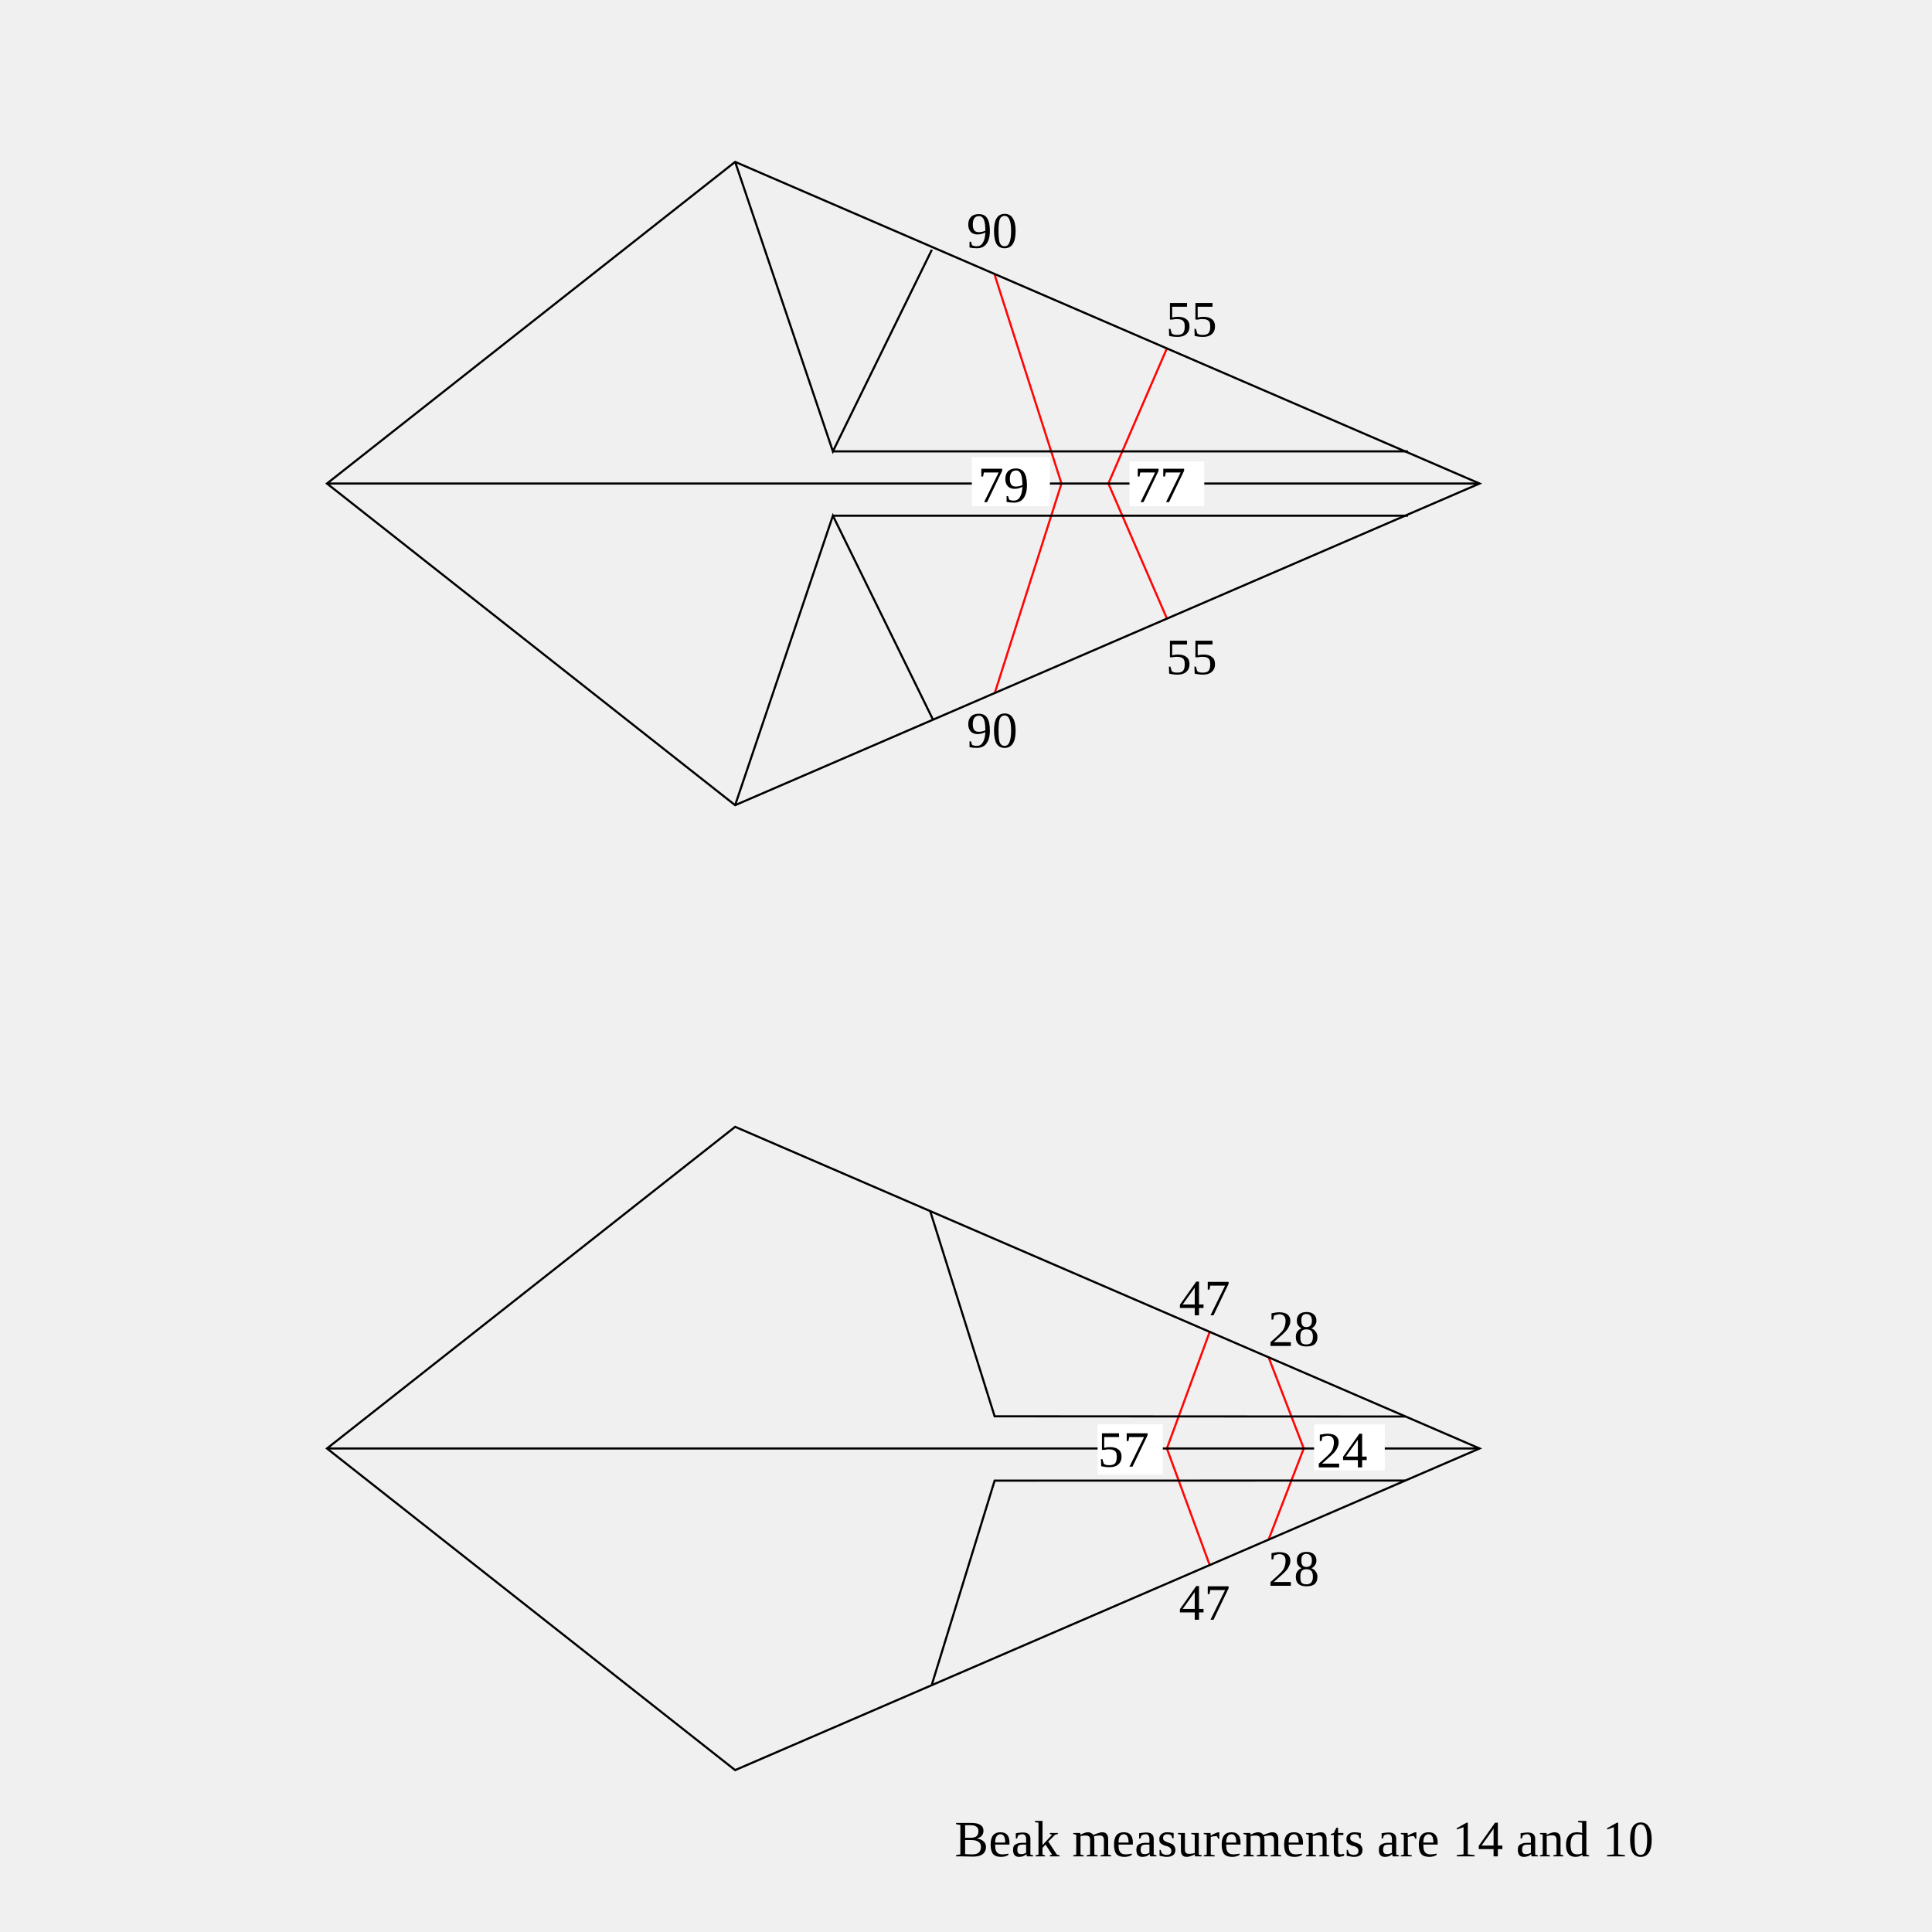
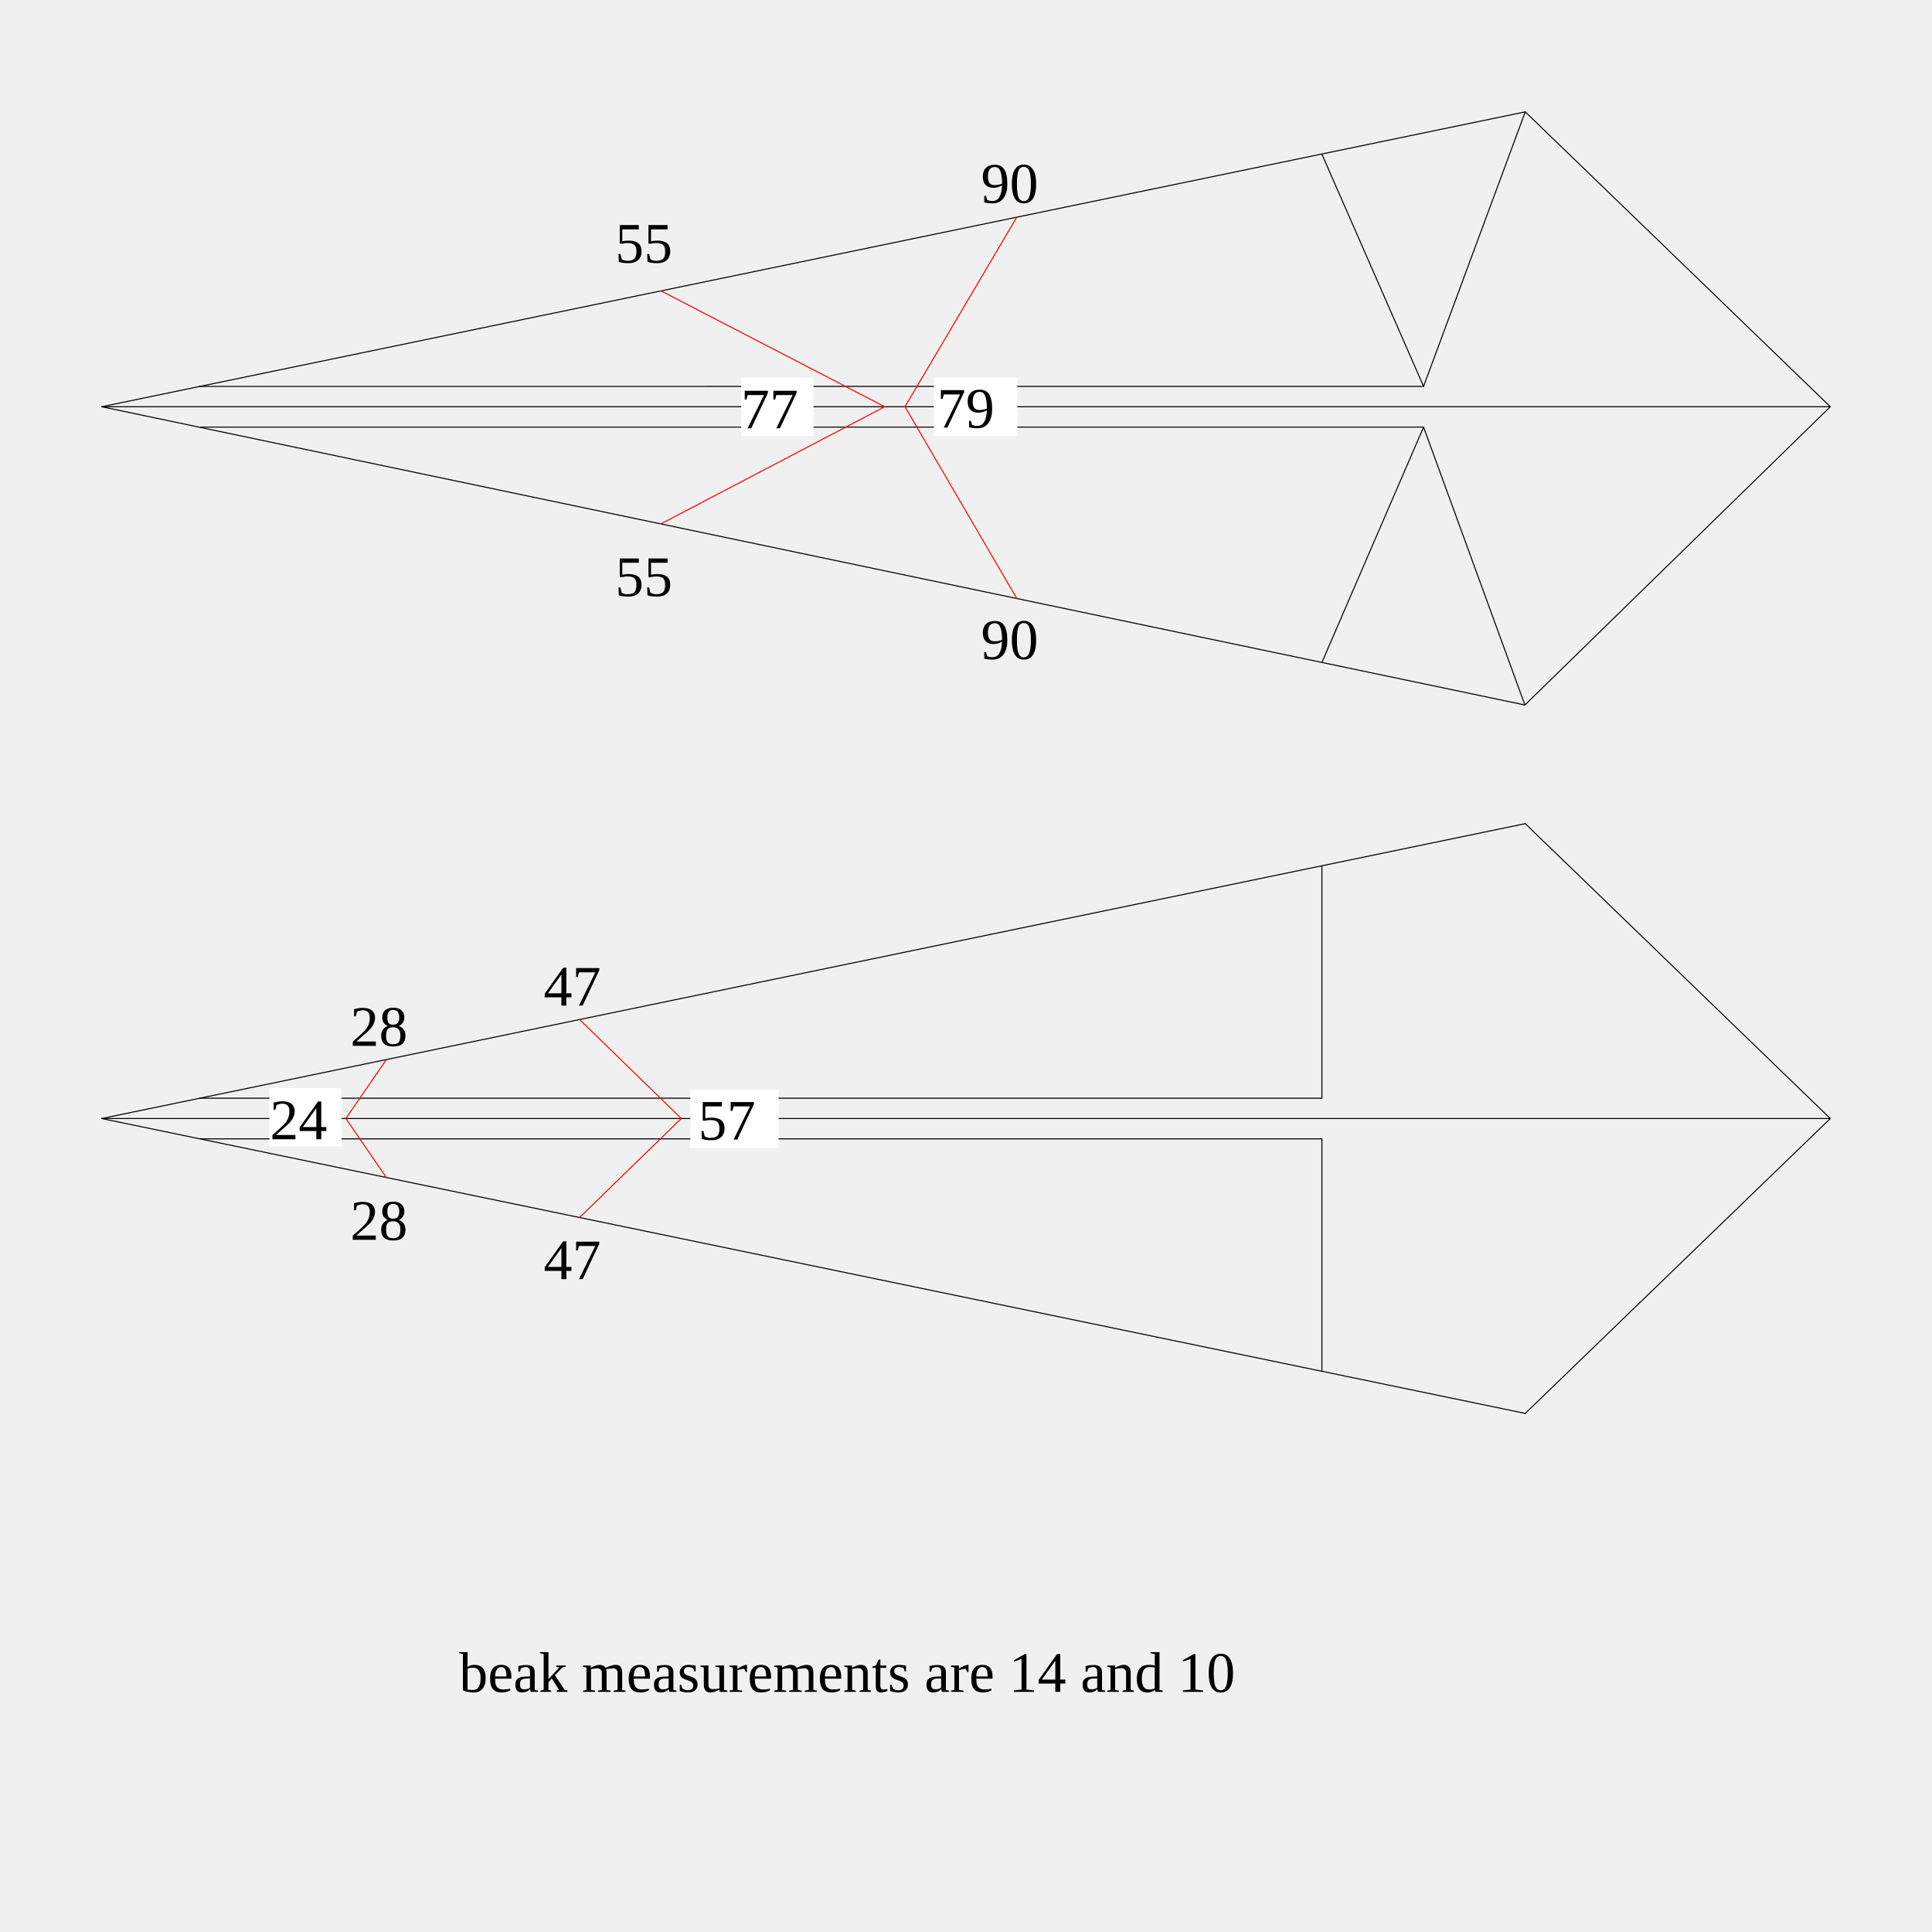
- <svg xmlns="http://www.w3.org/2000/svg" width="120.132mm" height="120.132mm" viewBox="0 0 120.132 120.132" version="1.1" id="svg1">
+ <svg xmlns="http://www.w3.org/2000/svg" width="190mm" height="190mm" viewBox="0 0 190 190" version="1.1" id="svg1">
  <defs id="defs1" />
-   <g id="layer1" transform="translate(-9.933854,-9.933854)">
-     <path style="fill:none;stroke:#ff0606;stroke-width:0.132;stroke-dasharray:none;stroke-opacity:1" d="m 82.491,31.599 -3.638,8.401 3.638,8.387" id="path25" />
-     <path style="fill:none;stroke:#ff0606;stroke-width:0.132;stroke-dasharray:none;stroke-opacity:1" d="m 71.78,27.018 4.157,12.982 -4.147,13.024" id="path24" />
-     <path style="fill:none;stroke:#ff0606;stroke-width:0.132;stroke-dasharray:none;stroke-opacity:1" d="M 88.83,94.369 91.002,100 l -2.173,5.629" id="path27" />
-     <path style="fill:none;stroke:#ff0606;stroke-width:0.132;stroke-dasharray:none;stroke-opacity:1" d="M 85.139,92.789 82.491,100 l 2.648,7.21" id="path28" />
-     <path style="fill:none;stroke:#000000;stroke-width:0.132;stroke-dasharray:none;stroke-opacity:1" d="m 55.645,20 46.288,20 -46.288,20 -25.381,-20 z" id="path9" />
-     <path style="fill:none;stroke:#000000;stroke-width:0.132;stroke-dasharray:none;stroke-opacity:1" d="M 55.645,80 101.933,100 55.645,120 30.265,100 Z" id="path10" />
-     <path style="fill:none;stroke:#000000;stroke-width:0.132;stroke-dasharray:none;stroke-opacity:1" d="M 30.265,40 H 101.933" id="path11" />
-     <path style="fill:none;stroke:#000000;stroke-width:0.132;stroke-dasharray:none;stroke-opacity:1" d="M 30.265,100 H 101.933" id="path12" />
-     <path style="fill:none;stroke:#000000;stroke-width:0.132;stroke-dasharray:none;stroke-opacity:1" d="m 55.645,20 6.078,18 6.155,-12.538" id="path17" />
-     <path style="fill:none;stroke:#000000;stroke-width:0.132;stroke-dasharray:none;stroke-opacity:1" d="M 55.645,60 61.724,42 67.949,54.684" id="path18" />
-     <path style="fill:none;stroke:#000000;stroke-width:0.132;stroke-dasharray:none;stroke-opacity:1" d="M 61.724,42 H 97.482" id="path19" />
-     <path style="fill:none;stroke:#000000;stroke-width:0.132;stroke-dasharray:none;stroke-opacity:1" d="M 61.724,38 H 97.482" id="path20" />
-     <path style="fill:none;stroke:#000000;stroke-width:0.132;stroke-dasharray:none;stroke-opacity:1" d="m 67.774,85.241 4.006,12.759 25.556,0.014" id="path21" />
-     <path style="fill:none;stroke:#000000;stroke-width:0.132;stroke-dasharray:none;stroke-opacity:1" d="M 67.879,114.674 71.78,102 97.318,101.994" id="path22" />
-     <text xml:space="preserve" style="font-size:3.175px;text-align:start;writing-mode:lr-tb;direction:ltr;text-anchor:start;fill:#000000;fill-opacity:1;stroke:none;stroke-width:0.132;stroke-dasharray:none;stroke-opacity:1" x="70.033" y="25.34" id="text28">
-       <tspan id="tspan28" style="fill:#000000;fill-opacity:1;stroke:none;stroke-width:0.132" x="70.033" y="25.34">90</tspan>
+   <g id="layer1" transform="translate(-10,-10)">
+     <path style="fill:#cccccc;stroke:#000000;stroke-width:0.1" d="M 20,50 160,21" id="path11" />
+     <path style="fill:#cccccc;stroke:#000000;stroke-width:0.1;stroke-linecap:round" d="M 190,50 160,21" id="path12" />
+     <path style="fill:#cccccc;stroke:#000000;stroke-width:0.1" d="M 159.965,79.332 190,50" id="path13" />
+     <path style="fill:#cccccc;stroke:#000000;stroke-width:0.1" d="M 20,50 159.965,79.332" id="path14" />
+     <path style="fill:#cccccc;stroke:#000000;stroke-width:0.1" d="M 159.965,79.332 150,52" id="path17" />
+     <path style="fill:#cccccc;stroke:#000000;stroke-width:0.1" d="M 140,75.151 150,52" id="path18" />
+     <path style="fill:#cccccc;stroke:#000000;stroke-width:0.1;stroke-linecap:round" d="M 160,21 150,48" id="path19" />
+     <path style="fill:#cccccc;stroke:#000000;stroke-width:0.1;stroke-linecap:round" d="m 140,25.16 10,22.84" id="path20" />
+     <path style="fill:#cccccc;stroke:#000000;stroke-width:0.1;stroke-linecap:round" d="M 150,48 29.642,48.003" id="path21" />
+     <path style="fill:#cccccc;stroke:#000000;stroke-width:0.1;stroke-linecap:round" d="M 150,52 H 29.722" id="path22" />
+     <path style="fill:#cccccc;stroke:#000000;stroke-width:0.1;stroke-linecap:round" d="M 20,120 H 190" id="path23" />
+     <path style="fill:#cccccc;stroke:#000000;stroke-width:0.1;stroke-linecap:round" d="M 160,91 190,120" id="path24" />
+     <path style="fill:#cccccc;stroke:#000000;stroke-width:0.1;stroke-linecap:round" d="m 160,149 30,-29" id="path25" />
+     <path style="fill:#cccccc;stroke:#000000;stroke-width:0.1;stroke-linecap:round" d="m 20,120 140,29" id="path26" />
+     <path style="fill:#cccccc;stroke:#000000;stroke-width:0.1;stroke-linecap:round" d="M 160,91 20,120" id="path27" />
+     <path style="fill:#cccccc;stroke:#000000;stroke-width:0.1;stroke-linecap:round" d="M 140,144.823 V 122" id="path28" />
+     <path style="fill:#cccccc;stroke:#000000;stroke-width:0.1;stroke-linecap:round" d="M 29.723,122 H 140" id="path29" />
+     <path style="fill:#cccccc;stroke:#000000;stroke-width:0.1;stroke-linecap:round" d="M 140,95.161 V 118" id="path30" />
+     <path style="fill:#cccccc;stroke:#000000;stroke-width:0.1;stroke-linecap:round" d="M 29.663,118 H 140" id="path31" />
+     <path style="fill:#e6e6e6;stroke:#000000;stroke-width:0.1;stroke-linecap:round;stroke-opacity:1" d="m 20,50 170,10e-7" id="path32" />
+     <path style="fill:#e6e6e6;stroke:#ff0000;stroke-width:0.1;stroke-linecap:round;stroke-opacity:1" d="M 75,61.516 97,50" id="path36" />
+     <path style="fill:#e6e6e6;stroke:#ff0000;stroke-width:0.1;stroke-linecap:round;stroke-opacity:1" d="M 75,38.606 97,50" id="path37" />
+     <path style="fill:#e6e6e6;stroke:#ff0000;stroke-width:0.1;stroke-linecap:round;stroke-opacity:1" d="M 110,31.356 99,50" id="path38" />
+     <path style="fill:#e6e6e6;stroke:#ff0000;stroke-width:0.1;stroke-linecap:round;stroke-opacity:1" d="M 109.999,68.861 99,50" id="path39" />
+     <path style="fill:#e6e6e6;stroke:#ff0000;stroke-width:0.1;stroke-linecap:round;stroke-opacity:1" d="M 48,114.205 44.011,120" id="path40" />
+     <path style="fill:#e6e6e6;stroke:#ff0000;stroke-width:0.1;stroke-linecap:round;stroke-opacity:1" d="m 47.996,125.799 -3.987,-5.804" id="path41" />
+     <path style="fill:#ff0000;stroke:#ff0000;stroke-width:0.1;stroke-linecap:round;stroke-opacity:1" d="M 67,110.266 77,120" id="path42" />
+     <path style="fill:#e6e6e6;stroke:#ec0000;stroke-width:0.1;stroke-linecap:round;stroke-opacity:1" d="M 67,129.735 77,120" id="path43" />
+     <text xml:space="preserve" style="font-size:5.644px;text-align:start;writing-mode:lr-tb;direction:ltr;text-anchor:start;fill:#000000;fill-opacity:1;stroke:none;stroke-width:0.1;stroke-linecap:round;stroke-opacity:1" x="70.497" y="35.818" id="text43">
+       <tspan id="tspan43" style="font-size:5.644px;fill:#000000;fill-opacity:1;stroke:none;stroke-width:0.1;stroke-opacity:1" x="70.497" y="35.818">55</tspan>
    </text>
-     <rect style="fill:#ffffff;fill-opacity:1;stroke:none;stroke-width:0.189;stroke-dasharray:none;stroke-opacity:1" id="rect41" width="4.854" height="3.05" x="70.363" y="38.362" />
-     <text xml:space="preserve" style="font-size:3.175px;text-align:start;writing-mode:lr-tb;direction:ltr;text-anchor:start;fill:#000000;fill-opacity:1;stroke:none;stroke-width:0.132;stroke-dasharray:none;stroke-opacity:1" x="70.751" y="41.156" id="text29">
-       <tspan id="tspan29" style="fill:#000000;fill-opacity:1;stroke:none;stroke-width:0.132" x="70.751" y="41.156">79</tspan>
+     <text xml:space="preserve" style="font-size:5.644px;text-align:start;writing-mode:lr-tb;direction:ltr;text-anchor:start;fill:#000000;fill-opacity:1;stroke:none;stroke-width:0.1;stroke-linecap:round;stroke-opacity:1" x="106.468" y="29.934" id="text44">
+       <tspan id="tspan44" style="font-size:5.644px;fill:#000000;fill-opacity:1;stroke:none;stroke-width:0.1;stroke-opacity:1" x="106.468" y="29.934">90</tspan>
    </text>
-     <rect style="fill:#ffffff;fill-opacity:1;stroke:none;stroke-width:0.179;stroke-dasharray:none;stroke-opacity:1" id="rect42" width="4.651" height="2.784" x="80.165" y="38.628" />
-     <text xml:space="preserve" style="font-size:3.175px;text-align:start;writing-mode:lr-tb;direction:ltr;text-anchor:start;fill:#000000;fill-opacity:1;stroke:none;stroke-width:0.132;stroke-dasharray:none;stroke-opacity:1" x="80.476" y="41.157" id="text30">
-       <tspan id="tspan30" style="fill:#000000;fill-opacity:1;stroke:none;stroke-width:0.132" x="80.476" y="41.157">77</tspan>
+     <text xml:space="preserve" style="font-size:5.644px;text-align:start;writing-mode:lr-tb;direction:ltr;text-anchor:start;fill:#000000;fill-opacity:1;stroke:none;stroke-width:0.1;stroke-linecap:round;stroke-opacity:1" x="106.467" y="74.804" id="text45">
+       <tspan id="tspan45" style="font-size:5.644px;fill:#000000;fill-opacity:1;stroke:none;stroke-width:0.1;stroke-opacity:1" x="106.467" y="74.804">90</tspan>
    </text>
-     <text xml:space="preserve" style="font-size:3.175px;text-align:start;writing-mode:lr-tb;direction:ltr;text-anchor:start;fill:#000000;fill-opacity:1;stroke:none;stroke-width:0.132;stroke-dasharray:none;stroke-opacity:1" x="82.428" y="51.854" id="text31">
-       <tspan id="tspan31" style="fill:#000000;fill-opacity:1;stroke:none;stroke-width:0.132" x="82.428" y="51.854">55</tspan>
+     <text xml:space="preserve" style="font-size:5.644px;text-align:start;writing-mode:lr-tb;direction:ltr;text-anchor:start;fill:#000000;fill-opacity:1;stroke:none;stroke-width:0.1;stroke-linecap:round;stroke-opacity:1" x="70.497" y="68.607" id="text46">
+       <tspan id="tspan46" style="font-size:5.644px;fill:#000000;fill-opacity:1;stroke:none;stroke-width:0.1;stroke-opacity:1" x="70.497" y="68.607">55</tspan>
    </text>
-     <rect style="fill:#ffffff;fill-opacity:1;stroke:none;stroke-width:0.171;stroke-dasharray:none;stroke-opacity:1" id="rect39" width="4.053" height="3.121" x="78.183" y="98.5" />
-     <text xml:space="preserve" style="font-size:3.175px;text-align:start;writing-mode:lr-tb;direction:ltr;text-anchor:start;fill:#000000;fill-opacity:1;stroke:none;stroke-width:0.132;stroke-dasharray:none;stroke-opacity:1" x="78.203" y="101.135" id="text32">
-       <tspan id="tspan32" style="fill:#000000;fill-opacity:1;stroke:none;stroke-width:0.132" x="78.203" y="101.135">57</tspan>
+     <rect style="fill:#ffffff;fill-opacity:1;stroke:none;stroke-width:0.076;stroke-linecap:round;stroke-opacity:1" id="rect49" width="7.102" height="5.719" x="82.898" y="47.14" />
+     <text xml:space="preserve" style="font-size:5.644px;text-align:start;writing-mode:lr-tb;direction:ltr;text-anchor:start;fill:#000000;fill-opacity:1;stroke:none;stroke-width:0.1;stroke-linecap:round;stroke-opacity:1" x="82.868" y="52.116" id="text47">
+       <tspan style="font-size:5.644px;fill:#000000;fill-opacity:1;stroke:none;stroke-width:0.1;stroke-opacity:1" x="82.868" y="52.116" id="tspan48">77</tspan>
    </text>
-     <text xml:space="preserve" style="font-size:3.175px;text-align:start;writing-mode:lr-tb;direction:ltr;text-anchor:start;fill:#000000;fill-opacity:1;stroke:none;stroke-width:0.132;stroke-dasharray:none;stroke-opacity:1" x="83.239" y="91.721" id="text33">
-       <tspan id="tspan33" style="fill:#000000;fill-opacity:1;stroke:none;stroke-width:0.132" x="83.239" y="91.721">47</tspan>
+     <rect style="fill:#ffffff;fill-opacity:1;stroke:none;stroke-width:0.081;stroke-linecap:round;stroke-opacity:1" id="rect50" width="8.205" height="5.719" x="101.845" y="47.14" />
+     <text xml:space="preserve" style="font-size:5.644px;text-align:start;writing-mode:lr-tb;direction:ltr;text-anchor:start;fill:#000000;fill-opacity:1;stroke:none;stroke-width:0.1;stroke-linecap:round;stroke-opacity:1" x="102.155" y="52.055" id="text50">
+       <tspan style="font-size:5.644px;fill:#000000;fill-opacity:1;stroke:none;stroke-width:0.1;stroke-opacity:1" x="102.155" y="52.055" id="tspan50">79</tspan>
    </text>
-     <text xml:space="preserve" style="font-size:3.175px;text-align:start;writing-mode:lr-tb;direction:ltr;text-anchor:start;fill:#000000;fill-opacity:1;stroke:none;stroke-width:0.132;stroke-dasharray:none;stroke-opacity:1" x="88.793" y="93.626" id="text34">
-       <tspan id="tspan34" style="fill:#000000;fill-opacity:1;stroke:none;stroke-width:0.132" x="88.793" y="93.626">28</tspan>
+     <text xml:space="preserve" style="font-size:5.644px;text-align:start;writing-mode:lr-tb;direction:ltr;text-anchor:start;fill:#000000;fill-opacity:1;stroke:none;stroke-width:0.1;stroke-linecap:round;stroke-opacity:1" x="44.445" y="112.852" id="text51">
+       <tspan id="tspan51" style="font-size:5.644px;fill:#000000;fill-opacity:1;stroke:none;stroke-width:0.1;stroke-opacity:1" x="44.445" y="112.852">28</tspan>
    </text>
-     <rect style="fill:#ffffff;fill-opacity:1;stroke:none;stroke-width:0.169;stroke-dasharray:none;stroke-opacity:1" id="rect40" width="4.395" height="2.86" x="91.645" y="98.505" />
-     <text xml:space="preserve" style="font-size:3.175px;text-align:start;writing-mode:lr-tb;direction:ltr;text-anchor:start;fill:#000000;fill-opacity:1;stroke:none;stroke-width:0.132;stroke-dasharray:none;stroke-opacity:1" x="91.796" y="101.178" id="text35">
-       <tspan id="tspan35" style="fill:#000000;fill-opacity:1;stroke:none;stroke-width:0.132" x="91.796" y="101.178">24</tspan>
+     <text xml:space="preserve" style="font-size:5.644px;text-align:start;writing-mode:lr-tb;direction:ltr;text-anchor:start;fill:#000000;fill-opacity:1;stroke:none;stroke-width:0.1;stroke-linecap:round;stroke-opacity:1" x="44.441" y="131.933" id="text52">
+       <tspan id="tspan52" style="font-size:5.644px;fill:#000000;fill-opacity:1;stroke:none;stroke-width:0.1;stroke-opacity:1" x="44.441" y="131.933">28</tspan>
    </text>
-     <text xml:space="preserve" style="font-size:3.175px;text-align:start;writing-mode:lr-tb;direction:ltr;text-anchor:start;fill:#000000;fill-opacity:1;stroke:none;stroke-width:0.132;stroke-dasharray:none;stroke-opacity:1" x="70.033" y="56.407" id="text36">
-       <tspan id="tspan36" style="fill:#000000;fill-opacity:1;stroke:none;stroke-width:0.132" x="70.033" y="56.407">90</tspan>
+     <text xml:space="preserve" style="font-size:5.644px;text-align:start;writing-mode:lr-tb;direction:ltr;text-anchor:start;fill:#000000;fill-opacity:1;stroke:none;stroke-width:0.1;stroke-linecap:round;stroke-opacity:1" x="63.462" y="135.8" id="text53">
+       <tspan id="tspan53" style="font-size:5.644px;fill:#000000;fill-opacity:1;stroke:none;stroke-width:0.1;stroke-opacity:1" x="63.462" y="135.8">47</tspan>
    </text>
-     <text xml:space="preserve" style="font-size:3.175px;text-align:start;writing-mode:lr-tb;direction:ltr;text-anchor:start;fill:#000000;fill-opacity:1;stroke:none;stroke-width:0.132;stroke-dasharray:none;stroke-opacity:1" x="82.428" y="30.852" id="text37">
-       <tspan id="tspan37" style="fill:#000000;fill-opacity:1;stroke:none;stroke-width:0.132" x="82.428" y="30.852">55</tspan>
+     <text xml:space="preserve" style="font-size:5.644px;text-align:start;writing-mode:lr-tb;direction:ltr;text-anchor:start;fill:#000000;fill-opacity:1;stroke:none;stroke-width:0.1;stroke-linecap:round;stroke-opacity:1" x="63.462" y="108.888" id="text54">
+       <tspan id="tspan54" style="font-size:5.644px;fill:#000000;fill-opacity:1;stroke:none;stroke-width:0.1;stroke-opacity:1" x="63.462" y="108.888">47</tspan>
    </text>
-     <text xml:space="preserve" style="font-size:3.175px;text-align:start;writing-mode:lr-tb;direction:ltr;text-anchor:start;fill:#000000;fill-opacity:1;stroke:none;stroke-width:0.132;stroke-dasharray:none;stroke-opacity:1" x="83.239" y="110.65" id="text38">
-       <tspan id="tspan38" style="fill:#000000;fill-opacity:1;stroke:none;stroke-width:0.132" x="83.239" y="110.65">47</tspan>
+     <rect style="fill:#ffffff;fill-opacity:1;stroke:none;stroke-width:0.084;stroke-linecap:round;stroke-opacity:1" id="rect54" width="8.677" height="5.719" x="77.89" y="117.19" />
+     <text xml:space="preserve" style="font-size:5.644px;text-align:start;writing-mode:lr-tb;direction:ltr;text-anchor:start;fill:#000000;fill-opacity:1;stroke:none;stroke-width:0.1;stroke-linecap:round;stroke-opacity:1" x="78.661" y="122.067" id="text55">
+       <tspan style="font-size:5.644px;fill:#000000;fill-opacity:1;stroke:none;stroke-width:0.1;stroke-opacity:1" x="78.661" y="122.067" id="tspan55">57</tspan>
    </text>
-     <text xml:space="preserve" style="font-size:3.175px;text-align:start;writing-mode:lr-tb;direction:ltr;text-anchor:start;fill:#000000;fill-opacity:1;stroke:none;stroke-width:0.132;stroke-dasharray:none;stroke-opacity:1" x="88.793" y="108.541" id="text39">
-       <tspan id="tspan39" style="fill:#000000;fill-opacity:1;stroke:none;stroke-width:0.132" x="88.793" y="108.541">28</tspan>
+     <rect style="fill:#ffffff;fill-opacity:1;stroke:none;stroke-width:0.076;stroke-linecap:round;stroke-opacity:1" id="rect55" width="7.096" height="5.719" x="36.497" y="117.035" />
+     <text xml:space="preserve" style="font-size:5.644px;text-align:start;writing-mode:lr-tb;direction:ltr;text-anchor:start;fill:#000000;fill-opacity:1;stroke:none;stroke-width:0.1;stroke-linecap:round;stroke-opacity:1" x="36.54" y="122.039" id="text56">
+       <tspan style="font-size:5.644px;fill:#000000;fill-opacity:1;stroke:none;stroke-width:0.1;stroke-opacity:1" x="36.54" y="122.039" id="tspan56">24</tspan>
    </text>
-     <text xml:space="preserve" style="font-size:3.175px;text-align:start;writing-mode:lr-tb;direction:ltr;text-anchor:start;fill:#000000;fill-opacity:1;stroke:none;stroke-width:0.132;stroke-dasharray:none;stroke-opacity:1" x="69.291" y="125.363" id="text1">
-       <tspan id="tspan1" style="fill:#000000;fill-opacity:1;stroke:none;stroke-width:0.132" x="69.291" y="125.363">Beak measurements are 14 and 10</tspan>
+     <text xml:space="preserve" style="font-size:5.644px;text-align:start;writing-mode:lr-tb;direction:ltr;text-anchor:start;fill:#000000;fill-opacity:1;stroke:none;stroke-width:0.1;stroke-linecap:round;stroke-opacity:1" x="55.151" y="176.381" id="text57">
+       <tspan id="tspan57" style="fill:#000000;stroke-width:0.1" x="55.151" y="176.381">beak measurements are 14 and 10 </tspan>
    </text>
  </g>
</svg>
